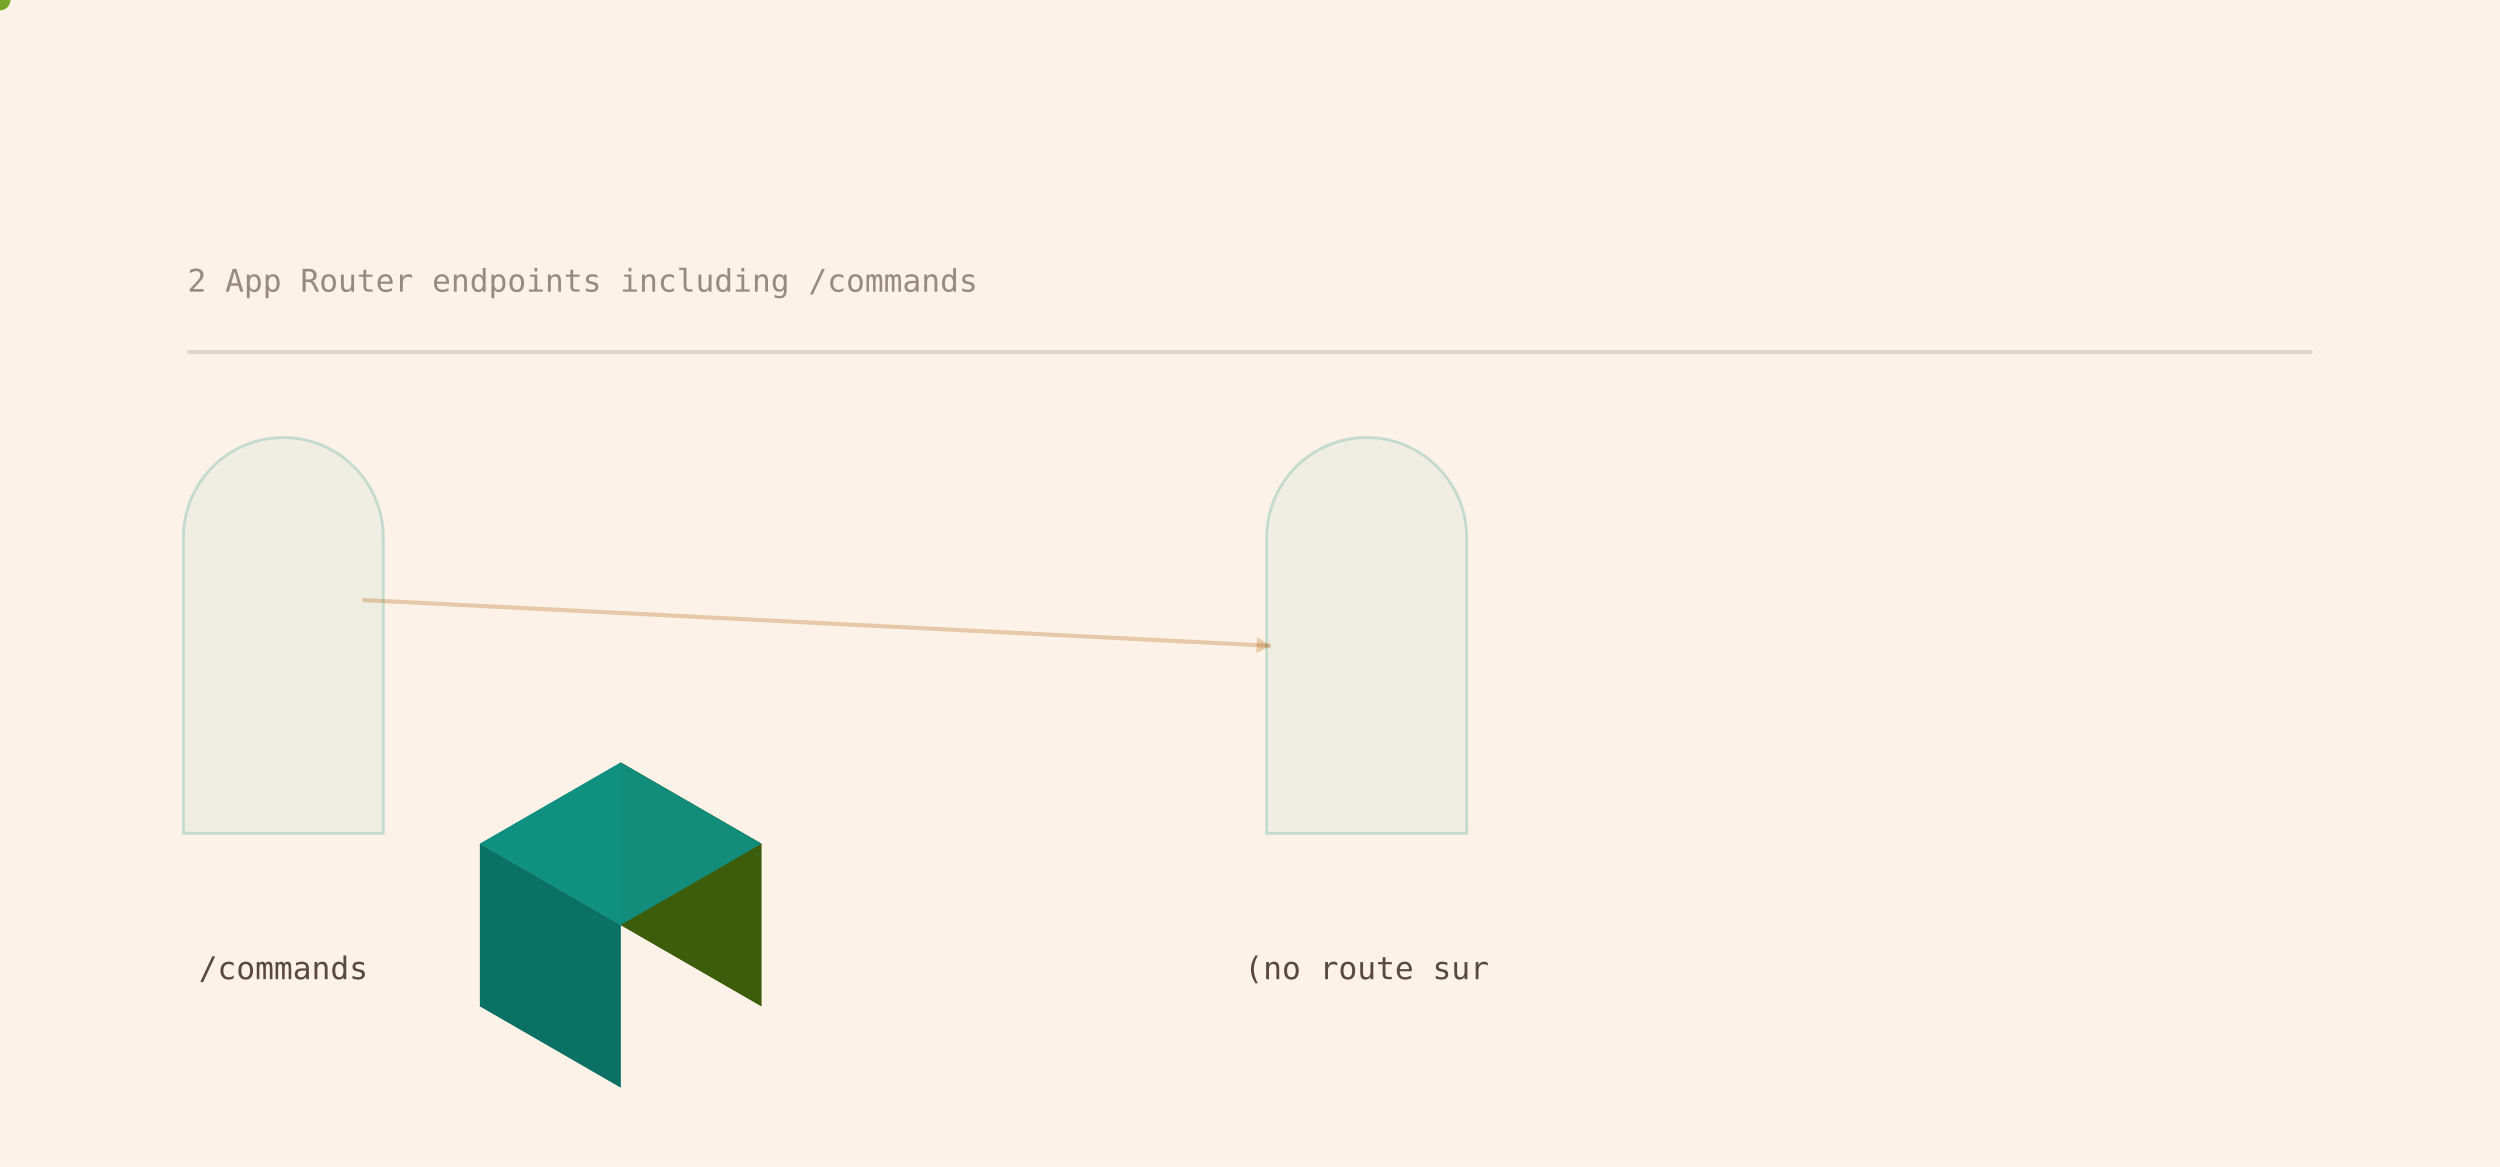
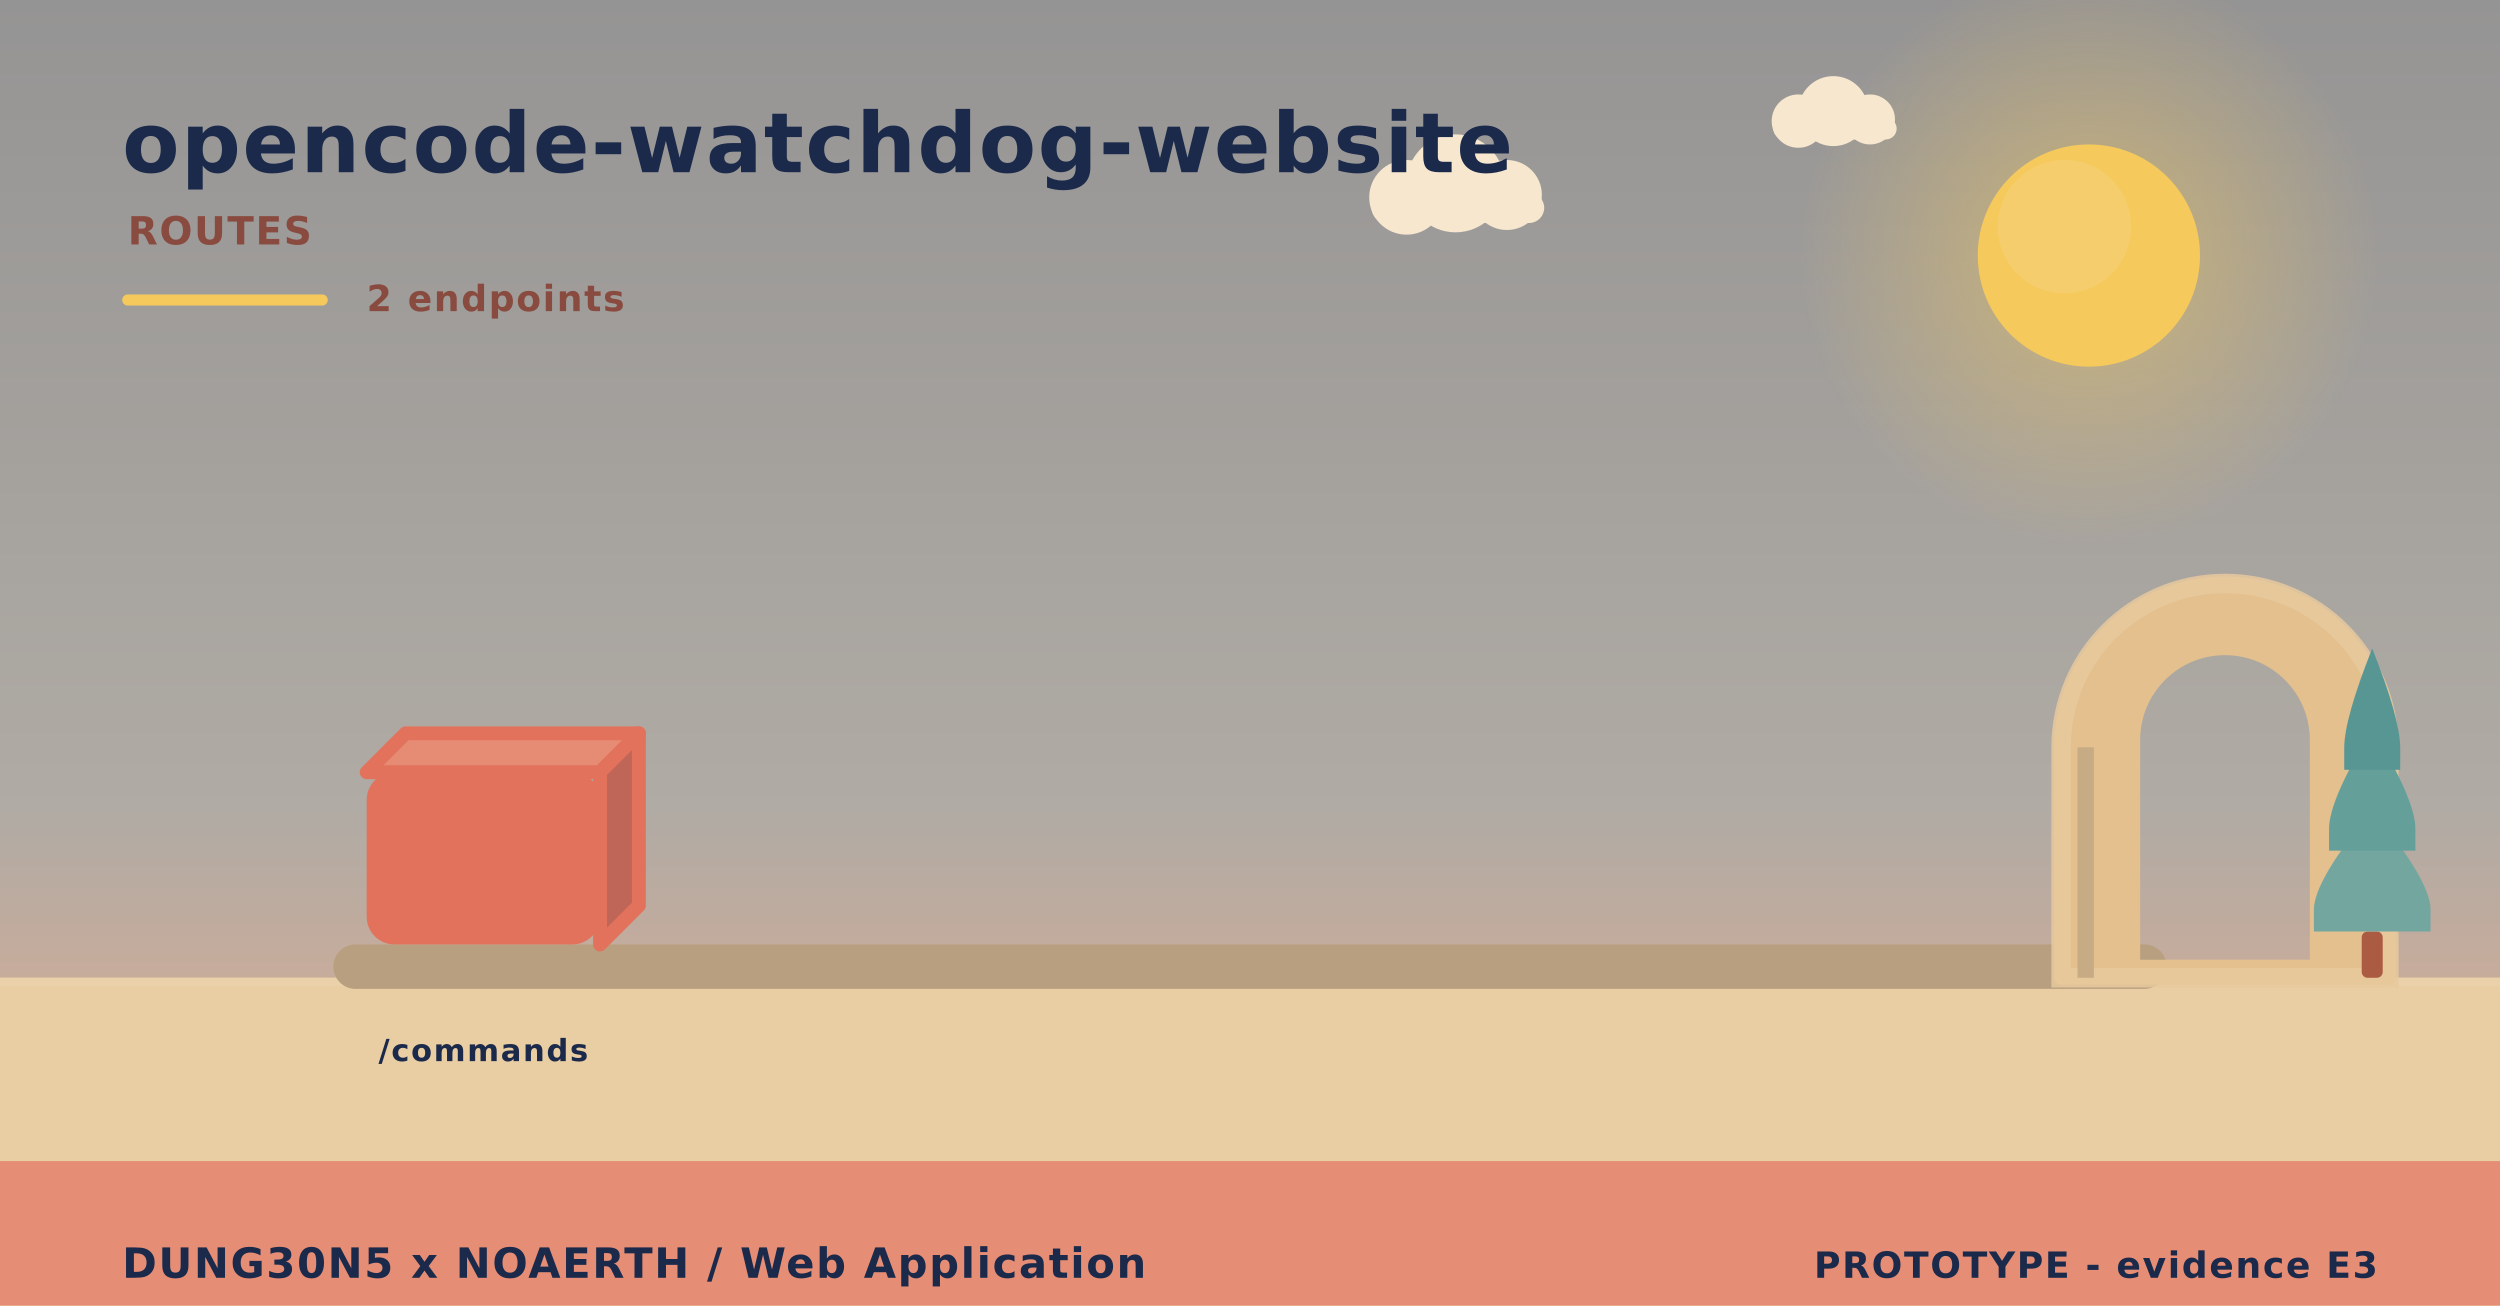
- <svg xmlns="http://www.w3.org/2000/svg" viewBox="0 0 1200 560" width="1200" height="560" role="img" aria-label="opencode-watchdog-website data flow">
-   <rect width="1200" height="560" fill="#fdf2e8" />
-   <defs>
-     <linearGradient id="gf" x1="0" y1="0" x2="1" y2="1">
-       <stop offset="0%" stop-color="#a95d05" />
-       <stop offset="100%" stop-color="#109081" />
-     </linearGradient>
-   </defs>
-   <path d="M88.00,400.00 L88.00,258.00 A48.00,48.00 0 0 1 184.00,258.00 L184.00,400.00 Z" fill="rgba(16,144,129,0.100)" opacity="0.55" stroke="rgba(16,144,129,0.400)" stroke-width="1.4" />
-   <polygon points="-133.37,173.00 -65.82,212.00 -65.82,134.00 -133.37,95.00" fill="#3c5c0a" opacity="0.95" />
-   <polygon points="-200.92,212.00 -133.37,251.00 -133.37,173.00 -200.92,134.00" fill="#0c7065" opacity="0.95" />
-   <polygon points="-133.37,95.00 -65.82,134.00 -133.37,173.00 -200.92,134.00" fill="#a95d05" opacity="0.95" />
+ <svg xmlns="http://www.w3.org/2000/svg" width="900" height="470" viewBox="0 0 900 470" role="img" aria-label="opencode-watchdog-website - how data moves">
+   <linearGradient id="skyd" x1="0" y1="0" x2="0" y2="1">
+     <stop offset="0" stop-color="#959494" />
+     <stop offset="0.62" stop-color="#b0aba4" />
+     <stop offset="1" stop-color="#f3ad8a" />
+   </linearGradient>
+   <rect width="900" height="470" fill="url(#skyd)" />
+   <radialGradient id="sund">
+     <stop offset="0.35" stop-color="#f5c95c" stop-opacity="0.34" />
+     <stop offset="1" stop-color="#f5c95c" stop-opacity="0" />
+   </radialGradient>
+   <circle cx="752" cy="92" r="104" fill="url(#sund)" />
+   <circle cx="752" cy="92" r="40" fill="#f5c95c" />
+   <circle cx="743.2" cy="81.6" r="24" fill="#f5d27e" opacity="0.5" />
  <g>
-     <polygon points="-133.37,173.00 -65.82,212.00 -65.82,134.00 -133.37,95.00" fill="#3c5c0a" opacity="0.95" />
-     <polygon points="-200.92,212.00 -133.37,251.00 -133.37,173.00 -200.92,134.00" fill="#0c7065" opacity="0.95" />
-     <polygon points="-133.37,95.00 -65.82,134.00 -133.37,173.00 -200.92,134.00" fill="#a95d05" opacity="0.95" />
-     <animate attributeName="opacity" values="0.25;1.0;0.25" dur="4.75s" begin="0.0s" repeatCount="indefinite" />
+     <circle cx="524" cy="66" r="17.64" fill="#f6e7ce" />
+     <circle cx="506.36" cy="71.04" r="13.44" fill="#f6e7ce" />
+     <circle cx="542.48" cy="70.2" r="12.6" fill="#f6e7ce" />
+     <rect x="493.76" y="69.36" width="62.16" height="10.92" rx="5.46" fill="#f6e7ce" />
+     <animateTransform attributeName="transform" type="translate" values="0 0;24 0;0 0" dur="36s" begin="0s" repeatCount="indefinite" />
  </g>
-   <text x="136" y="470" font-family="ui-monospace,Menlo,monospace" font-size="15" fill="rgba(50,36,24,0.820)" text-anchor="middle">/commands</text>
-   <path d="M608.00,400.00 L608.00,258.00 A48.00,48.00 0 0 1 704.00,258.00 L704.00,400.00 Z" fill="rgba(16,144,129,0.100)" opacity="0.55" stroke="rgba(16,144,129,0.400)" stroke-width="1.4" />
-   <polygon points="297.91,444.00 365.46,483.00 365.46,405.00 297.91,366.00" fill="#3c5c0a" opacity="0.95" />
-   <polygon points="230.36,483.00 297.91,522.00 297.91,444.00 230.36,405.00" fill="#0c7065" opacity="0.95" />
-   <polygon points="297.91,366.00 365.46,405.00 297.91,444.00 230.36,405.00" fill="#109081" opacity="0.95" />
  <g>
-     <polygon points="297.91,444.00 365.46,483.00 365.46,405.00 297.91,366.00" fill="#3c5c0a" opacity="0.95" />
-     <polygon points="230.36,483.00 297.91,522.00 297.91,444.00 230.36,405.00" fill="#0c7065" opacity="0.95" />
-     <polygon points="297.91,366.00 365.46,405.00 297.91,444.00 230.36,405.00" fill="#109081" opacity="0.95" />
-     <animate attributeName="opacity" values="0.25;1.0;0.25" dur="4.75s" begin="0.4s" repeatCount="indefinite" />
+     <circle cx="660" cy="40" r="12.6" fill="#f6e7ce" />
+     <circle cx="647.4" cy="43.6" r="9.6" fill="#f6e7ce" />
+     <circle cx="673.2" cy="43" r="9" fill="#f6e7ce" />
+     <rect x="638.4" y="42.4" width="44.4" height="7.8" rx="3.9" fill="#f6e7ce" />
+     <animateTransform attributeName="transform" type="translate" values="0 0;-18 0;0 0" dur="46s" begin="3s" repeatCount="indefinite" />
  </g>
-   <text x="656" y="470" font-family="ui-monospace,Menlo,monospace" font-size="15" fill="rgba(50,36,24,0.820)" text-anchor="middle">(no route sur</text>
-   <line x1="174.00" y1="288.00" x2="610.00" y2="310.00" stroke="rgba(169,93,5,0.500)" stroke-width="2.00" opacity="0.55" />
-   <polygon points="610.00,310.00 603.40,305.86 603.02,313.45" fill="rgba(169,93,5,0.500)" opacity="0.55" />
-   <g opacity="0.9">
-     <circle cx="0.00" cy="0.00" r="5.00" fill="#679f11" opacity="1.00" />
-     <animateTransform attributeName="transform" type="translate" values="174.00,288.00 610.00,310.00" dur="3.8s" begin="0.0s" repeatCount="indefinite" />
-     <animateTransform attributeName="transform" type="translate" values="610.00,310.00 174.00,288.00" dur="3.8s" begin="1.9s" repeatCount="indefinite" />
+   <rect x="0" y="352" width="900" height="118" fill="#e9cda3" />
+   <rect x="0" y="352" width="900" height="3" fill="#ebd1a9" />
+   <text x="44" y="62" font-family="Verdana,DejaVu Sans,sans-serif" font-size="30" font-weight="700" letter-spacing="0.6" fill="#1b2a4a" text-anchor="start">opencode-watchdog-website</text>
+   <text x="46" y="88" font-family="Verdana,DejaVu Sans,sans-serif" font-size="14" font-weight="700" letter-spacing="0.6" fill="#894b3f" text-anchor="start">ROUTES</text>
+   <rect x="44" y="106" width="74" height="4" rx="2" fill="#f5c95c" />
+   <text x="132" y="112" font-family="Verdana,DejaVu Sans,sans-serif" font-size="13" font-weight="700" letter-spacing="0.6" fill="#894b3f" text-anchor="start">2 endpoints</text>
+   <rect x="120" y="340" width="660" height="16" rx="8" fill="#b79f80" />
+   <g>
+     <path d="M132,278 L216,278 L230,264 L146,264 Z" fill="#e68c74" stroke="#e2725b" stroke-width="5" stroke-linejoin="round" />
+     <path d="M216,278 L230,264 L230,326 L216,340 Z" fill="#c06658" stroke="#e2725b" stroke-width="5" stroke-linejoin="round" />
+     <rect x="132" y="278" width="84" height="62" rx="10" fill="#e2725b" />
+     <animateTransform attributeName="transform" type="translate" values="0 10;0 0" dur="0.8s" begin="0s" fill="freeze" />
  </g>
-   <rect x="90.00" y="168.00" width="1020.00" height="2.00" rx="0.00" fill="rgba(50,36,24,0.140)" opacity="1.00" />
-   <text x="90" y="140" font-family="ui-monospace,Menlo,monospace" font-size="15" fill="rgba(50,36,24,0.500)">2 App Router endpoints including /commands</text>
+   <text x="174" y="382" font-family="Verdana,DejaVu Sans,sans-serif" font-size="11" font-weight="700" letter-spacing="0.6" fill="#1b2a4a" text-anchor="middle">/commands</text>
+   <path d="M742,352 L742,269.04 A59,59 0 0 1 860,269.04 L860,352 Z M767.96,348 L767.96,266.4 A33.04,33.04 0 0 1 834.04,266.4 L834.04,348 Z" fill="#e3c08d" fill-rule="evenodd" stroke="#e3c08d" stroke-width="5" stroke-linejoin="round" />
+   <path d="M742,352 L742,269.04 A59,59 0 0 1 860,269.04 L860,352 Z" fill="none" stroke="#e8c99d" stroke-width="7" stroke-linecap="round" opacity="0.85" />
+   <rect x="747.9" y="269.04" width="5.9" height="82.96" fill="#c7ab84" />
+   <rect x="850.22" y="335.36" width="7.56" height="16.64" rx="2.1" fill="#ac5b43" />
+   <path d="M854,291.68 Q833,317.01 833,327.5 Q833,335.36 833,335.36 L875,335.36 Q875,335.36 875,327.5 Q875,317.01 854,291.68 Z" fill="#74a6a0" />
+   <path d="M854,262.56 Q838.46,287.89 838.46,298.38 Q838.46,306.24 838.46,306.24 L869.54,306.24 Q869.54,306.24 869.54,298.38 Q869.54,287.89 854,262.56 Z" fill="#649f9a" />
+   <path d="M854,233.44 Q843.92,258.77 843.92,269.26 Q843.92,277.12 843.92,277.12 L864.08,277.12 Q864.08,277.12 864.08,269.26 Q864.08,258.77 854,233.44 Z" fill="#589694" />
+   <rect x="0" y="418" width="900" height="52" rx="0" fill="#e68972" opacity="0.94" />
+   <text x="44" y="460" font-family="Verdana,DejaVu Sans,sans-serif" font-size="15" font-weight="700" letter-spacing="0.6" fill="#1b2a4a" text-anchor="start">DUNG30N5 x NOAERTH  /  Web Application</text>
+   <text x="856" y="460" font-family="Verdana,DejaVu Sans,sans-serif" font-size="13" font-weight="700" letter-spacing="0.6" fill="#1b2a4a" text-anchor="end">PROTOTYPE  -  evidence E3</text>
</svg>
